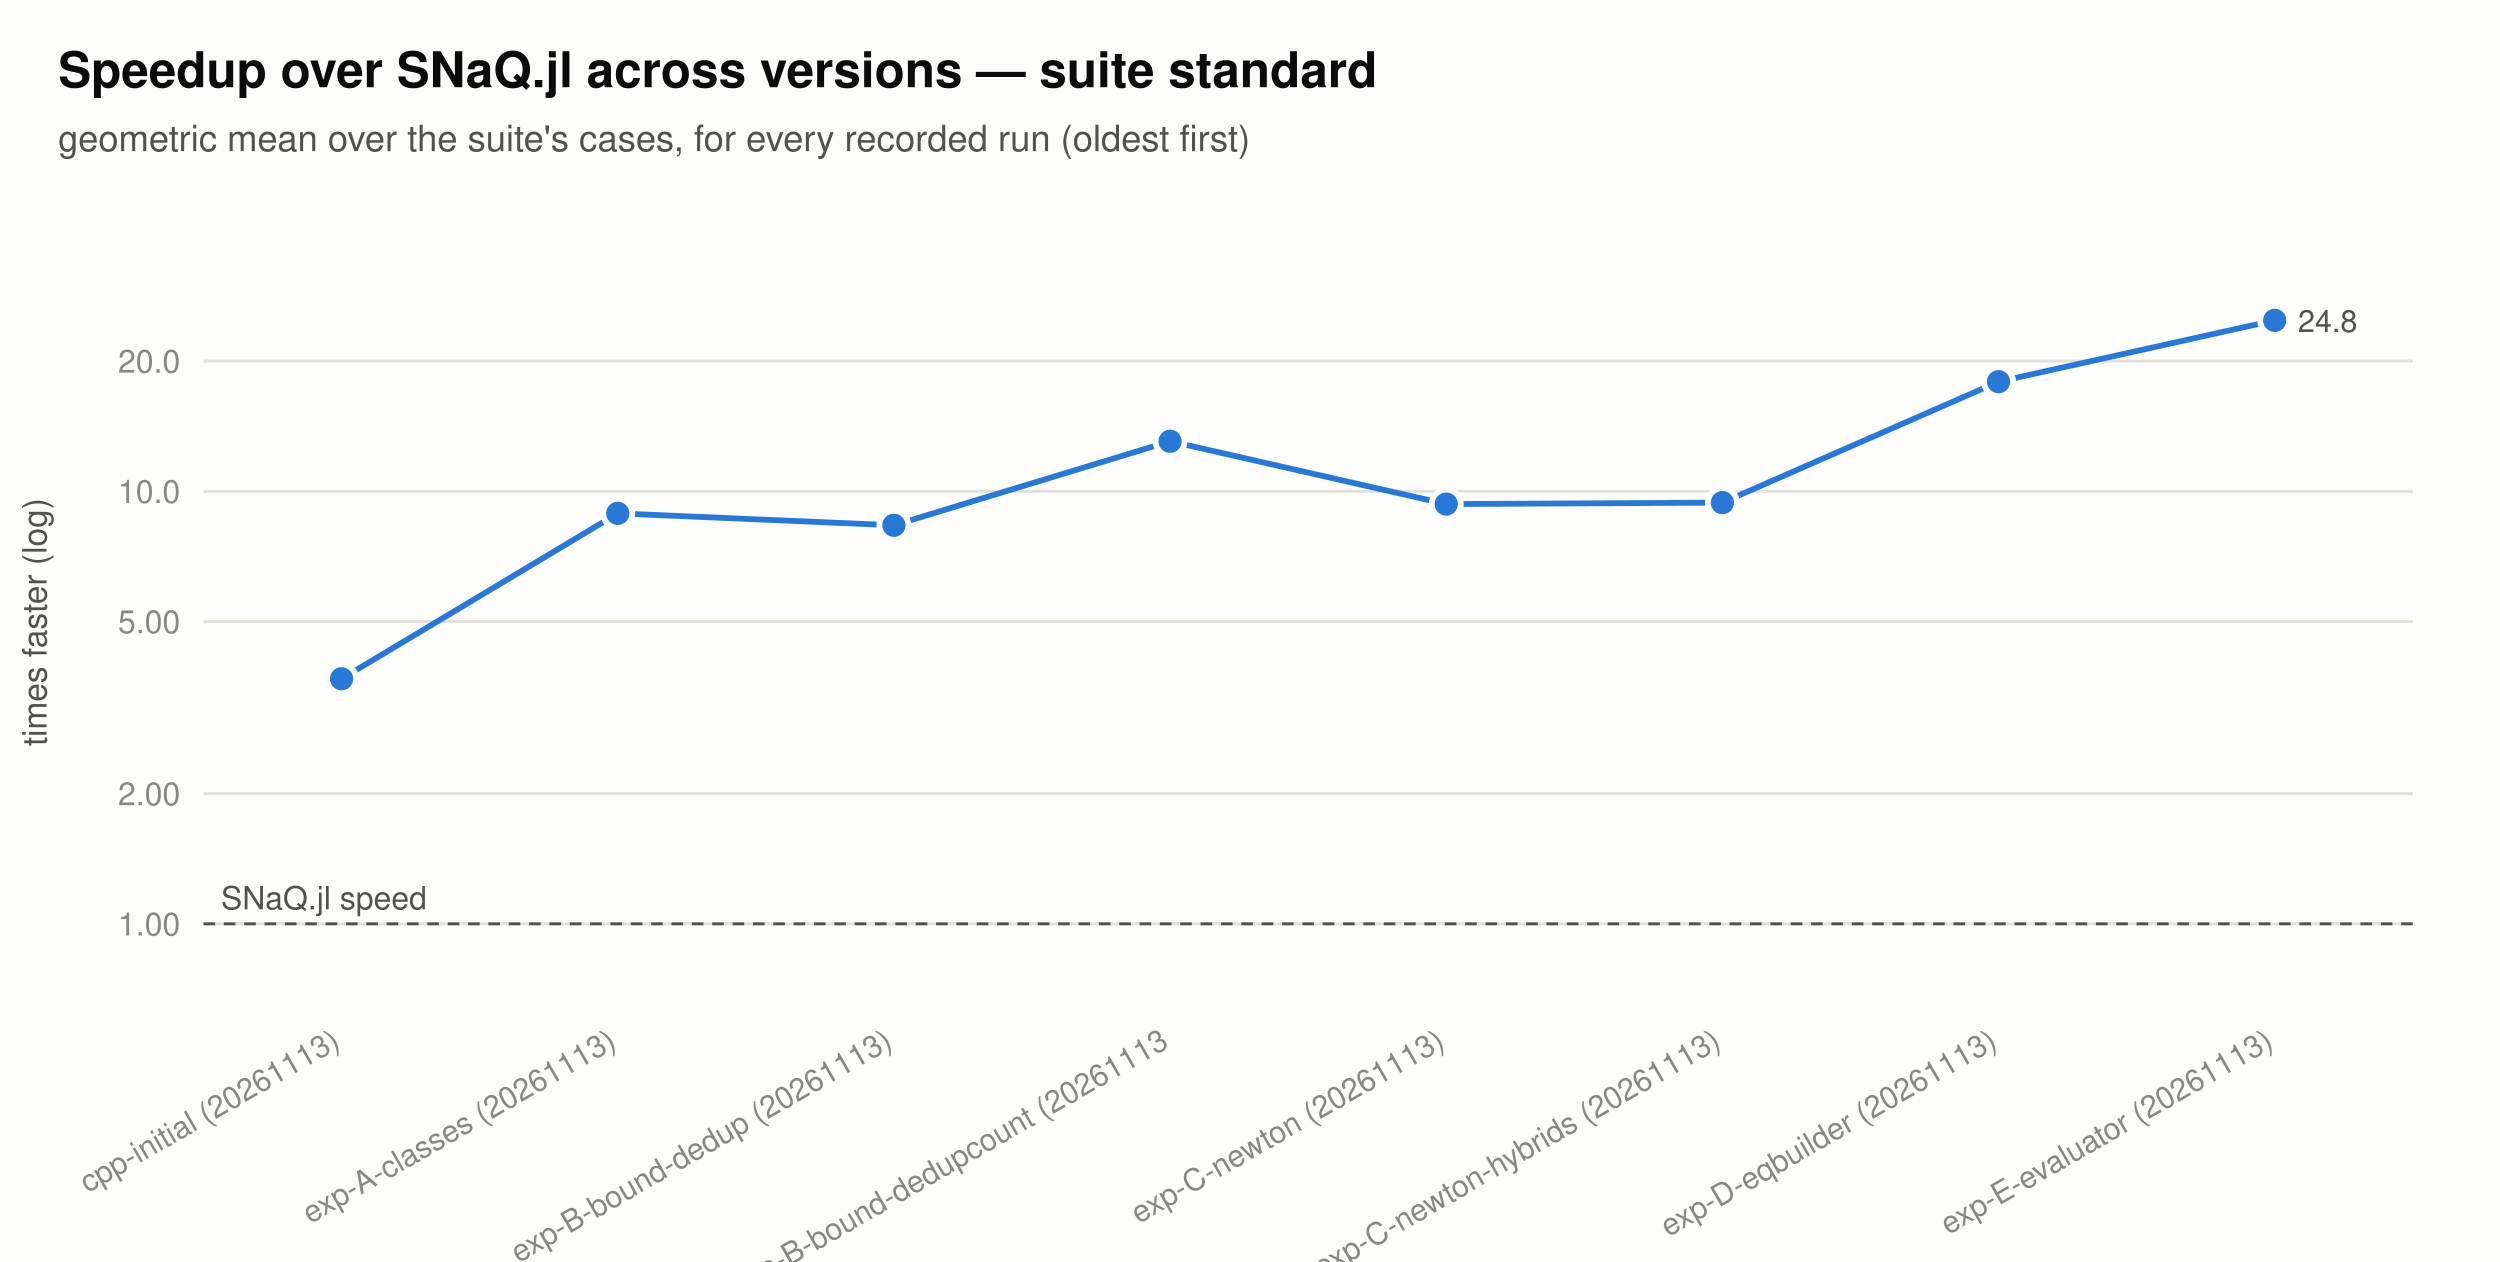
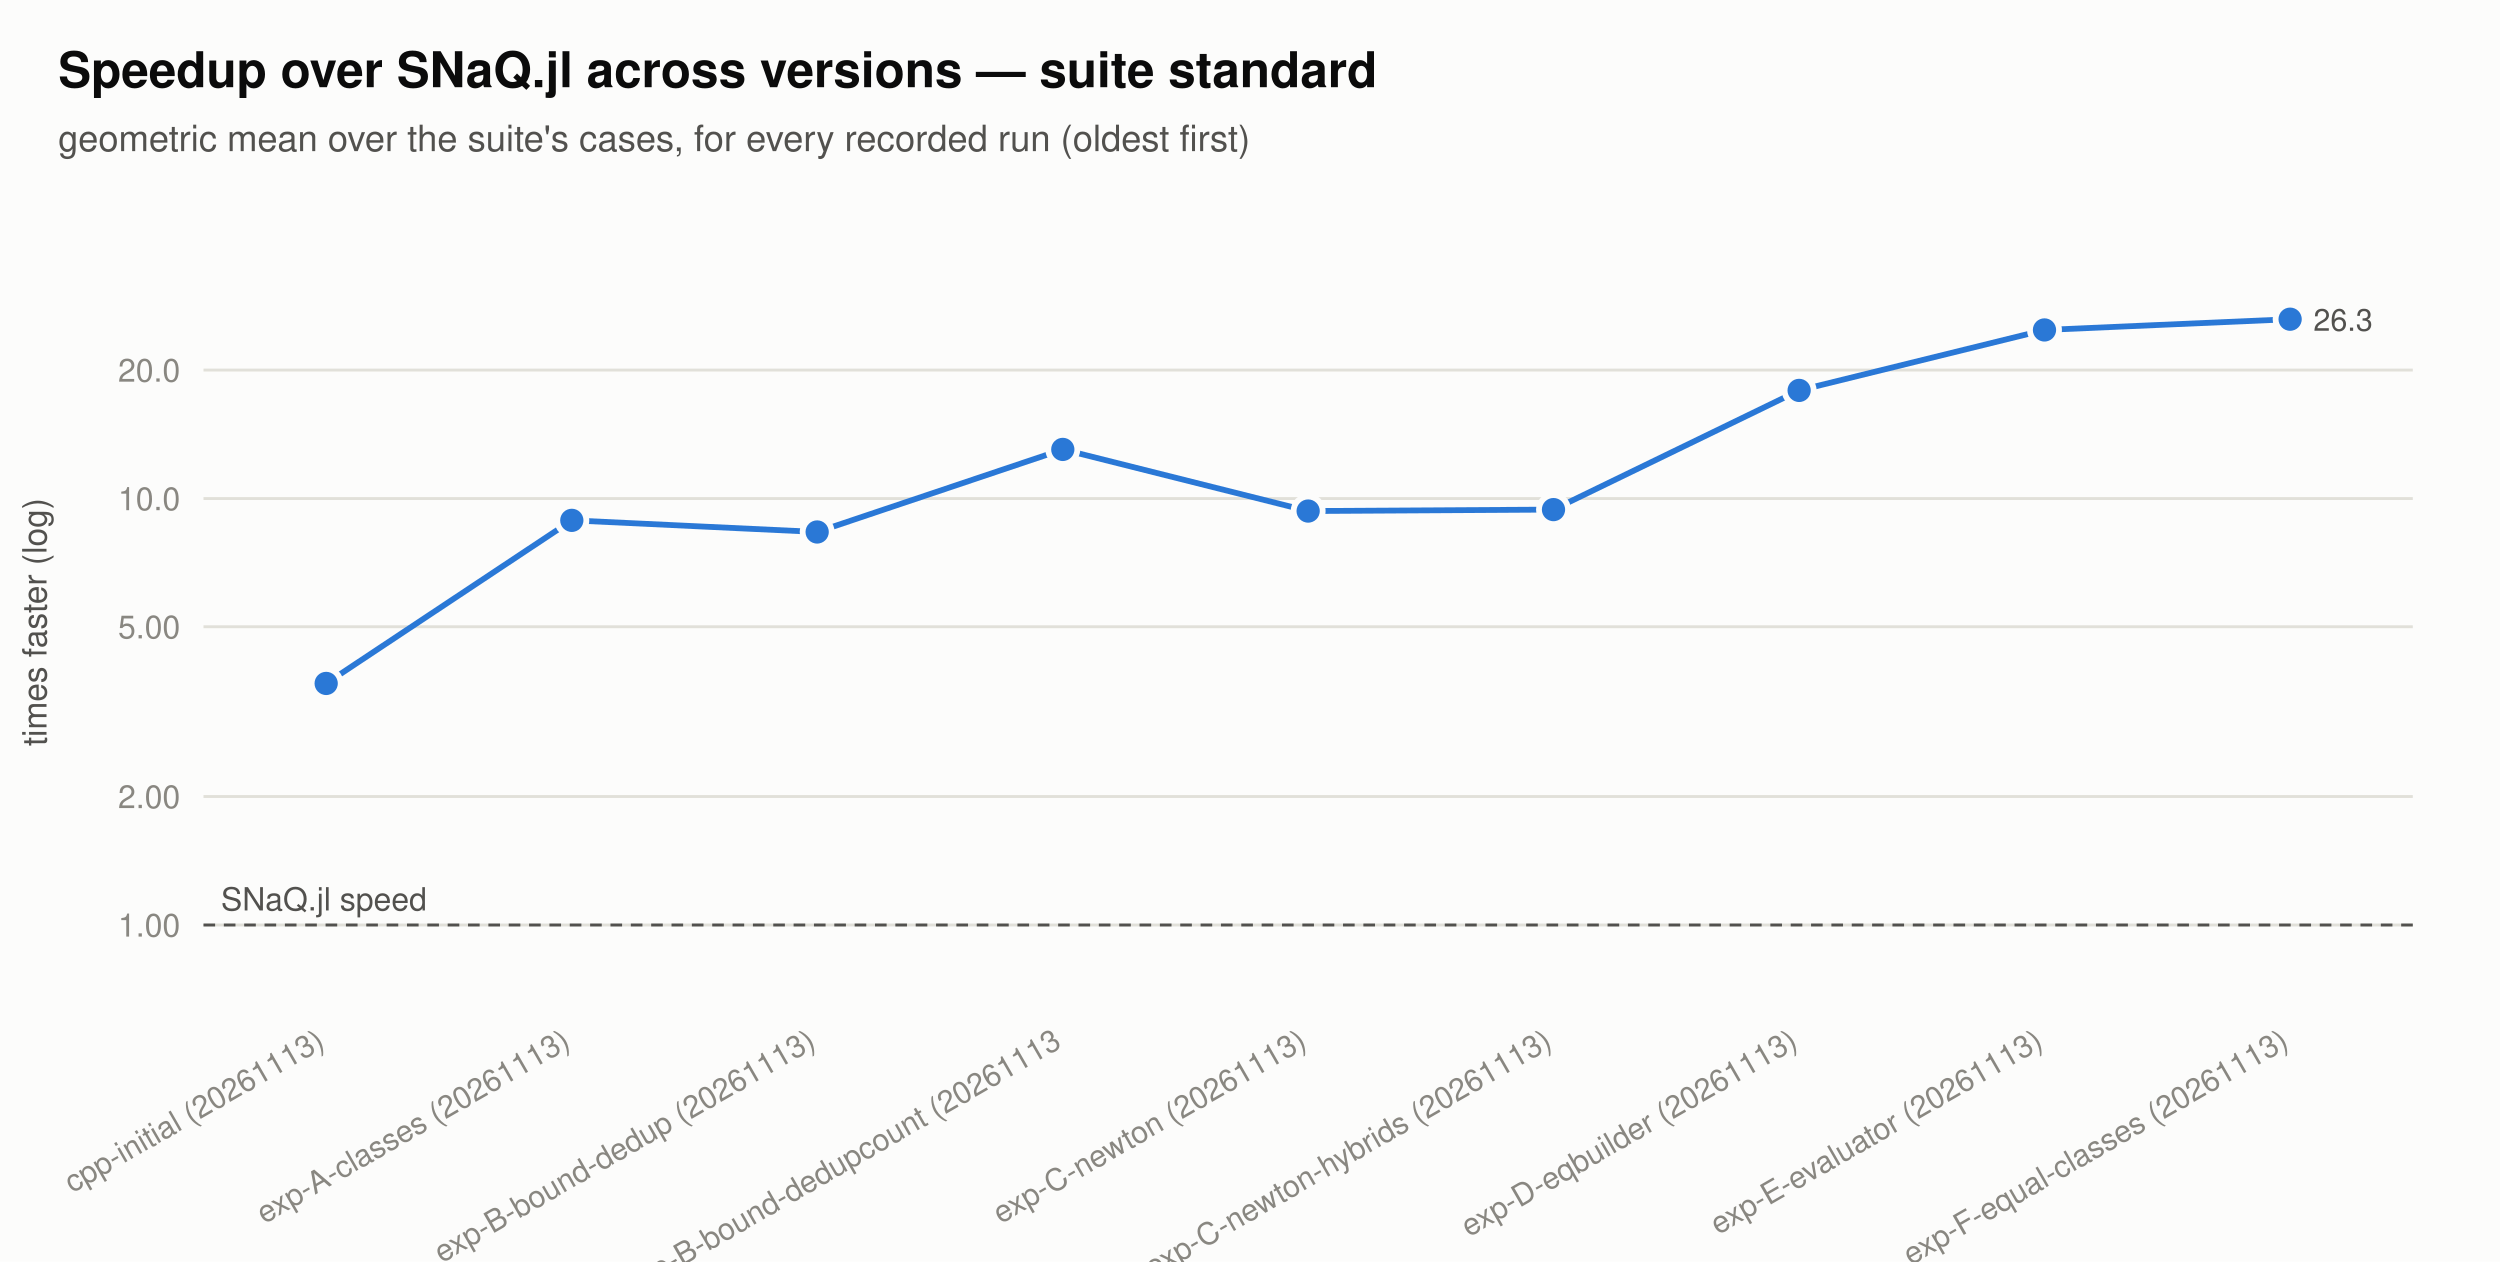
<svg xmlns="http://www.w3.org/2000/svg" width="860" height="434" viewBox="0 0 860 434" font-family="-apple-system, BlinkMacSystemFont, 'Segoe UI', Helvetica, Arial, sans-serif">
  <rect width="860" height="434" fill="#fcfcfb" />
  <text x="20" y="30" font-size="17" font-weight="600" fill="#0b0b0b">Speedup over SNaQ.jl across versions — suite standard</text>
  <text x="20" y="52" font-size="12.5" fill="#52514e">geometric mean over the suite's cases, for every recorded run (oldest first)</text>
-   <line x1="70" y1="317.8" x2="830" y2="317.8" stroke="#e1e0d9" stroke-width="1" />
-   <text x="62" y="321.8" font-size="11" fill="#898781" text-anchor="end">1.00</text>
-   <line x1="70" y1="273.0" x2="830" y2="273.0" stroke="#e1e0d9" stroke-width="1" />
-   <text x="62" y="277.0" font-size="11" fill="#898781" text-anchor="end">2.00</text>
-   <line x1="70" y1="213.8" x2="830" y2="213.8" stroke="#e1e0d9" stroke-width="1" />
-   <text x="62" y="217.8" font-size="11" fill="#898781" text-anchor="end">5.00</text>
-   <line x1="70" y1="169.0" x2="830" y2="169.0" stroke="#e1e0d9" stroke-width="1" />
-   <text x="62" y="173.0" font-size="11" fill="#898781" text-anchor="end">10.0</text>
-   <line x1="70" y1="124.2" x2="830" y2="124.2" stroke="#e1e0d9" stroke-width="1" />
-   <text x="62" y="128.2" font-size="11" fill="#898781" text-anchor="end">20.0</text>
+   <line x1="70" y1="318.2" x2="830" y2="318.2" stroke="#e1e0d9" stroke-width="1" />
+   <text x="62" y="322.2" font-size="11" fill="#898781" text-anchor="end">1.00</text>
+   <line x1="70" y1="274.0" x2="830" y2="274.0" stroke="#e1e0d9" stroke-width="1" />
+   <text x="62" y="278.0" font-size="11" fill="#898781" text-anchor="end">2.00</text>
+   <line x1="70" y1="215.6" x2="830" y2="215.6" stroke="#e1e0d9" stroke-width="1" />
+   <text x="62" y="219.6" font-size="11" fill="#898781" text-anchor="end">5.00</text>
+   <line x1="70" y1="171.5" x2="830" y2="171.5" stroke="#e1e0d9" stroke-width="1" />
+   <text x="62" y="175.5" font-size="11" fill="#898781" text-anchor="end">10.0</text>
+   <line x1="70" y1="127.3" x2="830" y2="127.3" stroke="#e1e0d9" stroke-width="1" />
+   <text x="62" y="131.3" font-size="11" fill="#898781" text-anchor="end">20.0</text>
  <text x="16" y="214.0" font-size="11.5" fill="#52514e" text-anchor="middle" transform="rotate(-90 16 214.0)">times faster (log)</text>
-   <line x1="70" y1="317.8" x2="830" y2="317.8" stroke="#52514e" stroke-width="1" stroke-dasharray="4 3" />
-   <text x="76" y="312.8" font-size="11" fill="#52514e">SNaQ.jl speed</text>
-   <text x="117.5" y="360" font-size="10.5" fill="#898781" text-anchor="end" transform="rotate(-30 117.5 360)">cpp-initial (20261113)</text>
-   <text x="212.5" y="360" font-size="10.5" fill="#898781" text-anchor="end" transform="rotate(-30 212.5 360)">exp-A-classes (20261113)</text>
-   <text x="307.5" y="360" font-size="10.5" fill="#898781" text-anchor="end" transform="rotate(-30 307.5 360)">exp-B-bound-dedup (20261113)</text>
-   <text x="402.5" y="360" font-size="10.5" fill="#898781" text-anchor="end" transform="rotate(-30 402.5 360)">exp-B-bound-dedupcount (20261113</text>
-   <text x="497.5" y="360" font-size="10.5" fill="#898781" text-anchor="end" transform="rotate(-30 497.5 360)">exp-C-newton (20261113)</text>
-   <text x="592.5" y="360" font-size="10.5" fill="#898781" text-anchor="end" transform="rotate(-30 592.5 360)">exp-C-newton-hybrids (20261113)</text>
-   <text x="687.5" y="360" font-size="10.5" fill="#898781" text-anchor="end" transform="rotate(-30 687.5 360)">exp-D-eqbuilder (20261113)</text>
-   <text x="782.5" y="360" font-size="10.5" fill="#898781" text-anchor="end" transform="rotate(-30 782.5 360)">exp-E-evaluator (20261113)</text>
-   <path d="M117.5,233.5 L212.5,176.6 L307.5,180.7 L402.5,151.8 L497.5,173.4 L592.5,172.9 L687.5,131.3 L782.5,110.2" fill="none" stroke="#2a78d6" stroke-width="2" stroke-linejoin="round" />
+   <line x1="70" y1="318.2" x2="830" y2="318.2" stroke="#52514e" stroke-width="1" stroke-dasharray="4 3" />
+   <text x="76" y="313.2" font-size="11" fill="#52514e">SNaQ.jl speed</text>
+   <text x="112.2" y="360" font-size="10.5" fill="#898781" text-anchor="end" transform="rotate(-30 112.2 360)">cpp-initial (20261113)</text>
+   <text x="196.7" y="360" font-size="10.5" fill="#898781" text-anchor="end" transform="rotate(-30 196.7 360)">exp-A-classes (20261113)</text>
+   <text x="281.1" y="360" font-size="10.5" fill="#898781" text-anchor="end" transform="rotate(-30 281.1 360)">exp-B-bound-dedup (20261113)</text>
+   <text x="365.6" y="360" font-size="10.5" fill="#898781" text-anchor="end" transform="rotate(-30 365.6 360)">exp-B-bound-dedupcount (20261113</text>
+   <text x="450.0" y="360" font-size="10.5" fill="#898781" text-anchor="end" transform="rotate(-30 450.0 360)">exp-C-newton (20261113)</text>
+   <text x="534.4" y="360" font-size="10.5" fill="#898781" text-anchor="end" transform="rotate(-30 534.4 360)">exp-C-newton-hybrids (20261113)</text>
+   <text x="618.9" y="360" font-size="10.5" fill="#898781" text-anchor="end" transform="rotate(-30 618.9 360)">exp-D-eqbuilder (20261113)</text>
+   <text x="703.3" y="360" font-size="10.5" fill="#898781" text-anchor="end" transform="rotate(-30 703.3 360)">exp-E-evaluator (20261113)</text>
+   <text x="787.8" y="360" font-size="10.5" fill="#898781" text-anchor="end" transform="rotate(-30 787.8 360)">exp-F-equal-classes (20261113)</text>
+   <path d="M112.2,235.1 L196.7,179.0 L281.1,183.0 L365.6,154.6 L450.0,175.8 L534.4,175.3 L618.9,134.3 L703.3,113.5 L787.8,109.8" fill="none" stroke="#2a78d6" stroke-width="2" stroke-linejoin="round" />
  <g>
-     <circle cx="117.5" cy="233.5" r="5" fill="#2a78d6" stroke="#fcfcfb" stroke-width="2" />
+     <circle cx="112.2" cy="235.1" r="5" fill="#2a78d6" stroke="#fcfcfb" stroke-width="2" />
  </g>
  <g>
-     <circle cx="212.5" cy="176.6" r="5" fill="#2a78d6" stroke="#fcfcfb" stroke-width="2" />
+     <circle cx="196.7" cy="179.0" r="5" fill="#2a78d6" stroke="#fcfcfb" stroke-width="2" />
  </g>
  <g>
-     <circle cx="307.5" cy="180.7" r="5" fill="#2a78d6" stroke="#fcfcfb" stroke-width="2" />
+     <circle cx="281.1" cy="183.0" r="5" fill="#2a78d6" stroke="#fcfcfb" stroke-width="2" />
  </g>
  <g>
-     <circle cx="402.5" cy="151.8" r="5" fill="#2a78d6" stroke="#fcfcfb" stroke-width="2" />
+     <circle cx="365.6" cy="154.6" r="5" fill="#2a78d6" stroke="#fcfcfb" stroke-width="2" />
  </g>
  <g>
-     <circle cx="497.5" cy="173.4" r="5" fill="#2a78d6" stroke="#fcfcfb" stroke-width="2" />
+     <circle cx="450.0" cy="175.8" r="5" fill="#2a78d6" stroke="#fcfcfb" stroke-width="2" />
  </g>
  <g>
-     <circle cx="592.5" cy="172.9" r="5" fill="#2a78d6" stroke="#fcfcfb" stroke-width="2" />
+     <circle cx="534.4" cy="175.3" r="5" fill="#2a78d6" stroke="#fcfcfb" stroke-width="2" />
  </g>
  <g>
-     <circle cx="687.5" cy="131.3" r="5" fill="#2a78d6" stroke="#fcfcfb" stroke-width="2" />
+     <circle cx="618.9" cy="134.3" r="5" fill="#2a78d6" stroke="#fcfcfb" stroke-width="2" />
  </g>
  <g>
-     <circle cx="782.5" cy="110.2" r="5" fill="#2a78d6" stroke="#fcfcfb" stroke-width="2" />
+     <circle cx="703.3" cy="113.5" r="5" fill="#2a78d6" stroke="#fcfcfb" stroke-width="2" />
  </g>
-   <text x="790.5" y="114.2" font-size="10.5" fill="#52514e">24.8</text>
+   <g>
+     <circle cx="787.8" cy="109.8" r="5" fill="#2a78d6" stroke="#fcfcfb" stroke-width="2" />
+   </g>
+   <text x="795.8" y="113.8" font-size="10.5" fill="#52514e">26.3</text>
</svg>
